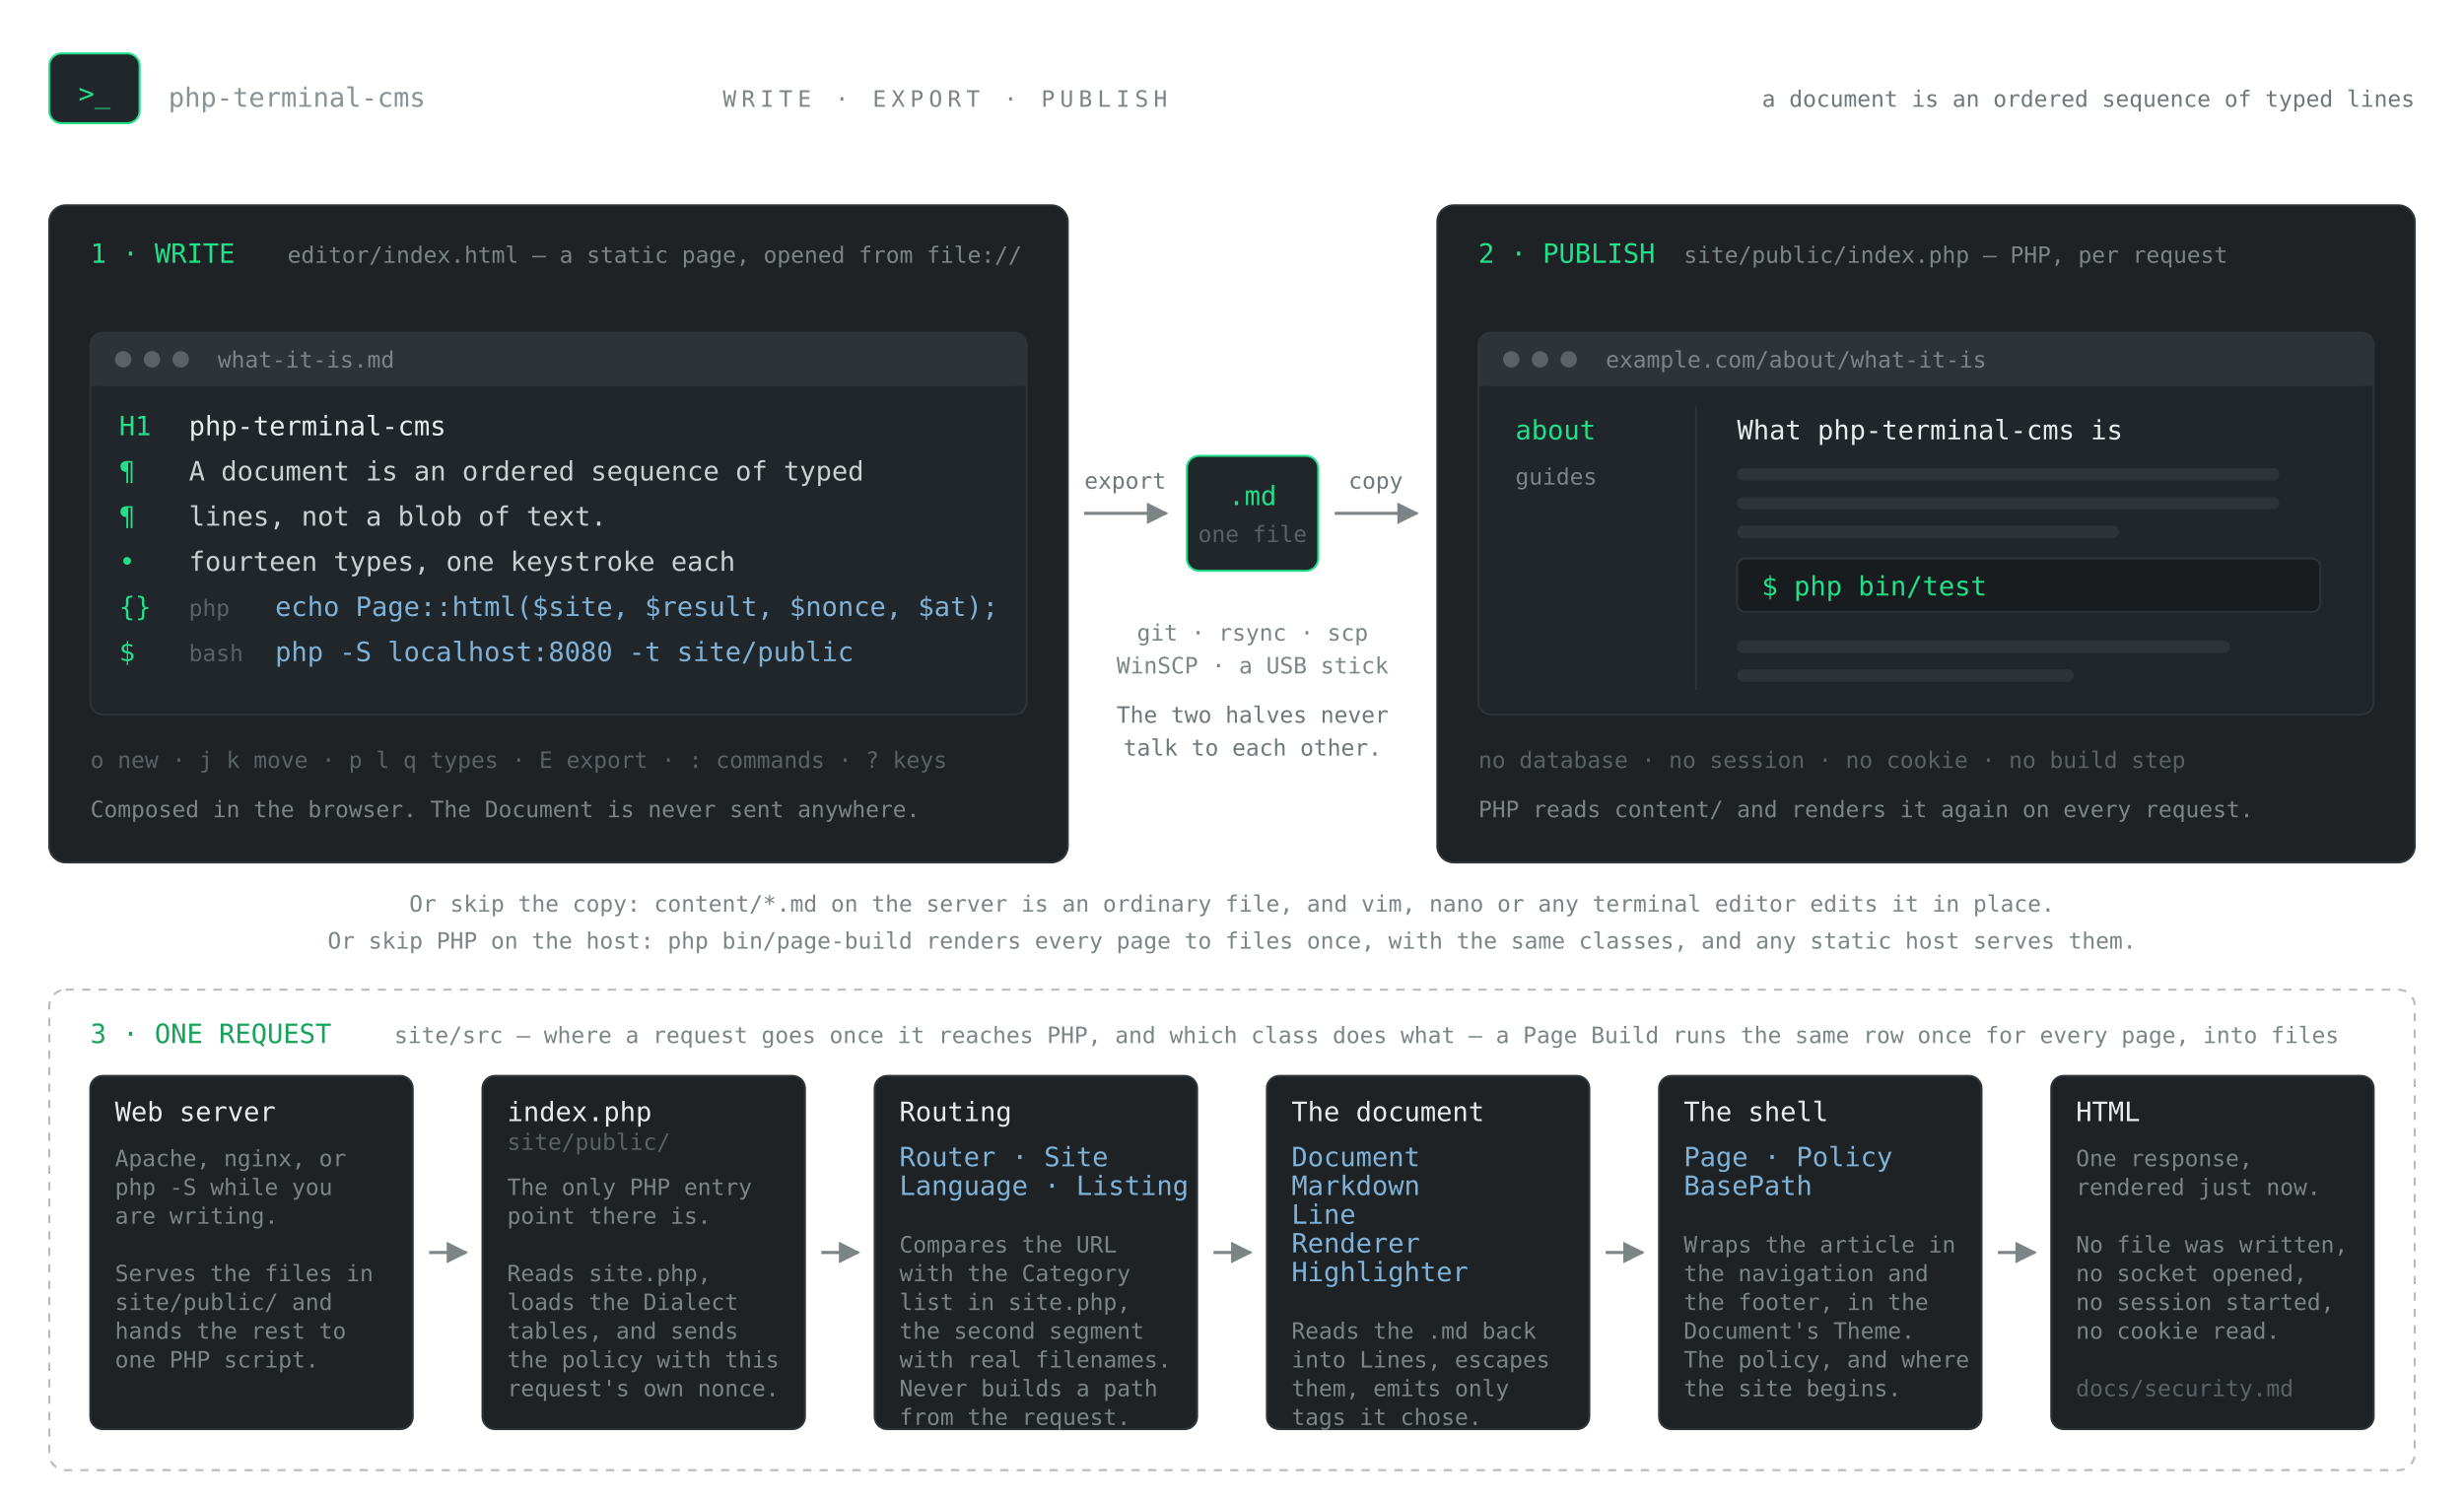
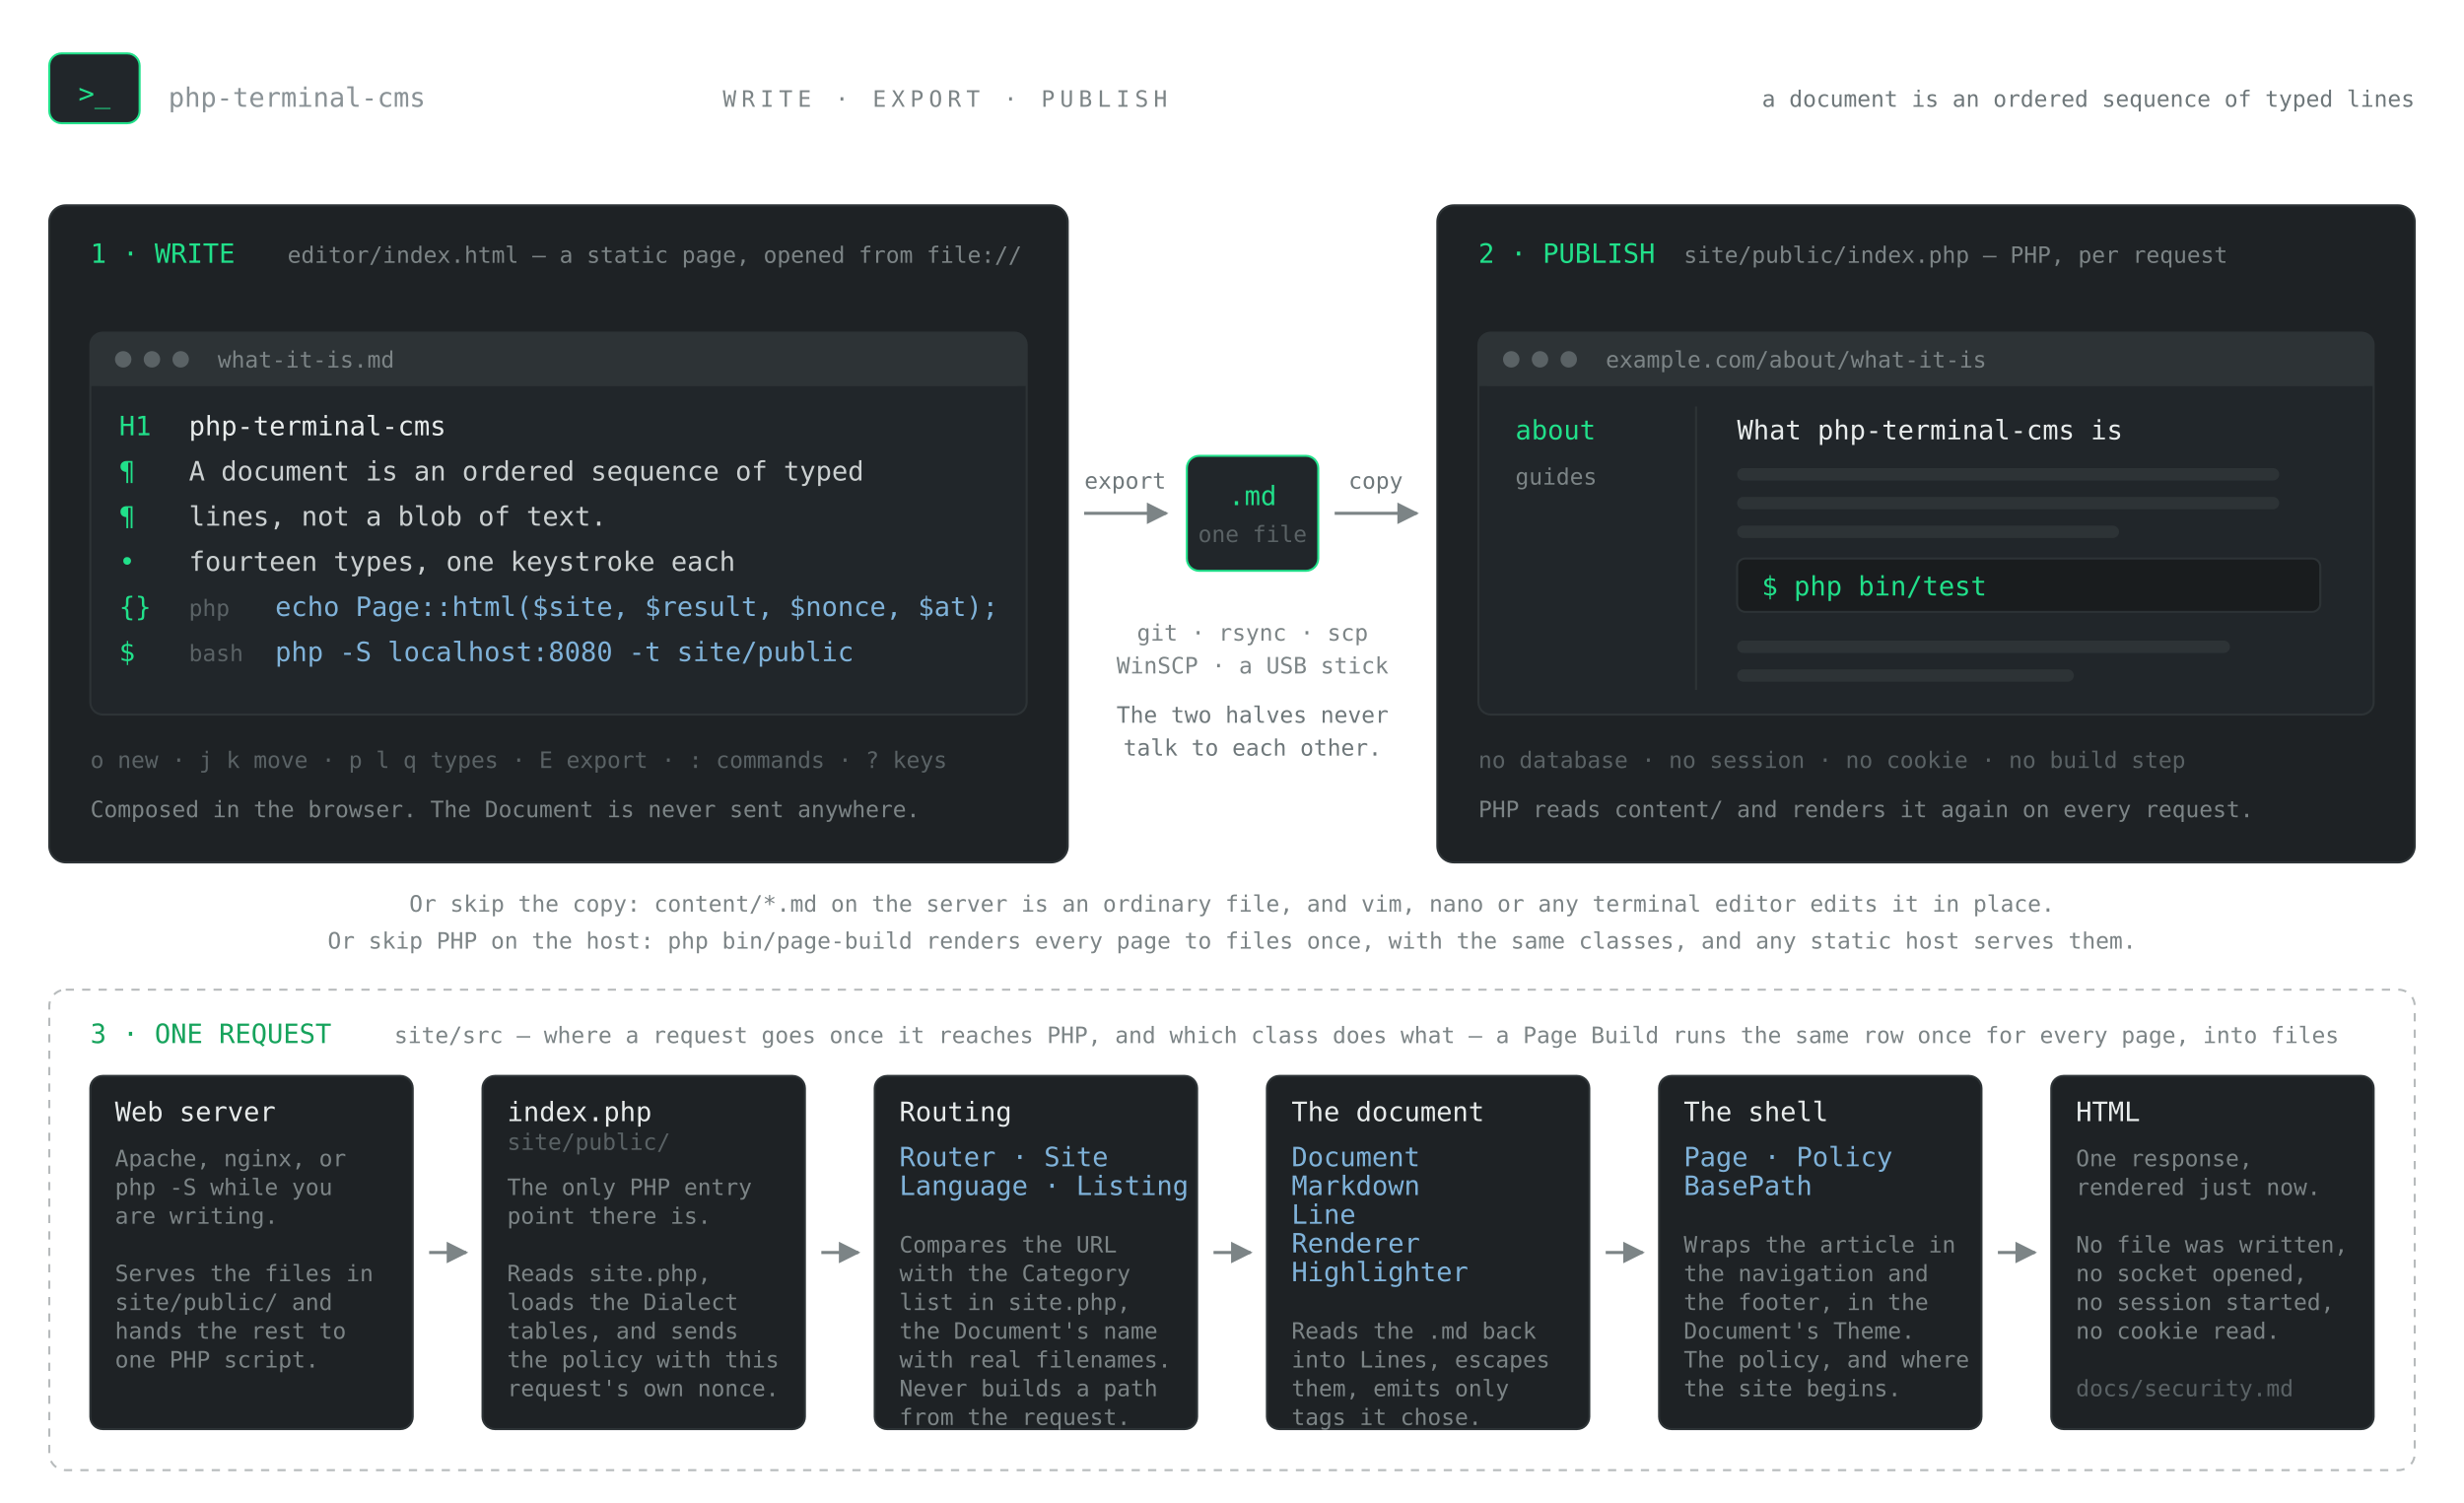
<svg xmlns="http://www.w3.org/2000/svg" viewBox="0 0 1200 732" width="1200" height="732" role="img" aria-labelledby="ttl dsc">
  <style>
  text { font-family: ui-monospace, SFMono-Regular, Menlo, Consolas, monospace; font-size: 13px; fill: #cbd0d1; }
  .h { fill: #e8ecec; }
  .a { fill: #21e08a; }
  .p { fill: #7fb2d9; }
  .s { fill: #7c8486; font-size: 11px; }
  .f { fill: #5a6265; font-size: 11px; }
  .cap { fill: #7c8486; font-size: 11px; }
  .panel { fill: #1e2225; stroke: #2d3336; }
  .win { fill: #21262a; stroke: #2d3336; }
  .bar { fill: #2d3336; }
  .arw { stroke: #7c8486; stroke-width: 1.5; fill: none; marker-end: url(#tip); }
  /* The picture has no ground of its own. Panels and windows carry theirs, so
     what is drawn inside them is always light on dark; what stands directly on
     the page (class o) is toned to read on white and on dark alike, and is
     sharpened for either where the viewer says which it prefers. */
  .o.h { fill: #8a9296; }
  .o.a { fill: #16a35c; }
  .o.s { fill: #7c8486; }
  .o.f { fill: #6e777a; }
  .frame { fill: none; stroke: #7c8486; stroke-opacity: .55; stroke-dasharray: 4 4; }
  @media (prefers-color-scheme: dark) {
    .o.h { fill: #e8ecec; } .o.a { fill: #21e08a; } .o.s { fill: #7c8486; } .o.f { fill: #5a6265; }
  }
  @media (prefers-color-scheme: light) {
    .o.h { fill: #1e2225; } .o.a { fill: #137a3f; } .o.s { fill: #4f5759; } .o.f { fill: #6b7376; }
  }
</style>
  <defs>
    <marker id="tip" viewBox="0 0 10 10" refX="9" refY="5" markerWidth="7" markerHeight="7" orient="auto-start-reverse">
      <path d="M0 0 L10 5 L0 10 z" fill="#7c8486" />
    </marker>
  </defs>
  <rect x="24" y="26" width="44" height="34" rx="6" fill="#21262a" stroke="#21e08a" />
  <text class="a" x="46" y="50" font-size="16" text-anchor="middle">&gt;_</text>
  <text class="o h" x="82" y="52" font-size="26">php-terminal-cms</text>
  <text class="o s" x="352" y="52" letter-spacing="2.5">WRITE · EXPORT · PUBLISH</text>
  <text class="o f" x="1176" y="52" text-anchor="end">a document is an ordered sequence of typed lines</text>
  <rect class="panel" x="24" y="100" width="496" height="320" rx="8" />
  <text class="a" x="44" y="128">1 · WRITE</text>
  <text class="s" x="140" y="128">editor/index.html — a static page, opened from file://</text>
  <rect class="win" x="44" y="162" width="456" height="186" rx="6" />
  <rect x="44" y="162" width="456" height="26" rx="6" fill="#2d3336" />
  <rect x="44" y="180" width="456" height="8" fill="#2d3336" />
  <circle cx="60" cy="175" r="4" fill="#5a6265" />
  <circle cx="74" cy="175" r="4" fill="#5a6265" />
  <circle cx="88" cy="175" r="4" fill="#5a6265" />
  <text class="s" x="106" y="179">what-it-is.md</text>
  <text class="a" x="58" y="212">H1</text>
  <text class="h" x="92" y="212">php-terminal-cms</text>
  <text class="a" x="58" y="234">¶</text>
  <text x="92" y="234">A document is an ordered sequence of typed</text>
  <text class="a" x="58" y="256">¶</text>
  <text x="92" y="256">lines, not a blob of text.</text>
  <text class="a" x="58" y="278">•</text>
  <text x="92" y="278">fourteen types, one keystroke each</text>
  <text class="a" x="58" y="300">{}</text>
  <text class="f" x="92" y="300">php</text>
  <text class="p" x="134" y="300">echo Page::html($site, $result, $nonce, $at);</text>
  <text class="a" x="58" y="322">$</text>
  <text class="f" x="92" y="322">bash</text>
  <text class="p" x="134" y="322">php -S localhost:8080 -t site/public</text>
  <text class="f" x="44" y="374">o new · j k move · p l q types · E export · : commands · ? keys</text>
  <text class="cap" x="44" y="398">Composed in the browser. The Document is never sent anywhere.</text>
  <path class="arw" d="M528 250 H568" />
  <text class="o f" x="548" y="238" text-anchor="middle">export</text>
  <rect x="578" y="222" width="64" height="56" rx="6" fill="#21262a" stroke="#21e08a" />
  <text class="a" x="610" y="246" text-anchor="middle">.md</text>
  <text class="f" x="610" y="264" text-anchor="middle">one file</text>
  <path class="arw" d="M650 250 H690" />
  <text class="o f" x="670" y="238" text-anchor="middle">copy</text>
  <text class="o s" x="610" y="312" text-anchor="middle">git · rsync · scp</text>
  <text class="o s" x="610" y="328" text-anchor="middle">WinSCP · a USB stick</text>
  <text class="o f" x="610" y="352" text-anchor="middle">The two halves never</text>
  <text class="o f" x="610" y="368" text-anchor="middle">talk to each other.</text>
  <rect class="panel" x="700" y="100" width="476" height="320" rx="8" />
  <text class="a" x="720" y="128">2 · PUBLISH</text>
  <text class="s" x="820" y="128">site/public/index.php — PHP, per request</text>
  <rect class="win" x="720" y="162" width="436" height="186" rx="6" />
  <rect x="720" y="162" width="436" height="26" rx="6" fill="#2d3336" />
  <rect x="720" y="180" width="436" height="8" fill="#2d3336" />
  <circle cx="736" cy="175" r="4" fill="#5a6265" />
  <circle cx="750" cy="175" r="4" fill="#5a6265" />
  <circle cx="764" cy="175" r="4" fill="#5a6265" />
  <text class="s" x="782" y="179">example.com/about/what-it-is</text>
  <text class="a" x="738" y="214">about</text>
  <text class="s" x="738" y="236">guides</text>
  <path d="M826 198 V336" stroke="#2d3336" stroke-width="1" />
  <text class="h" x="846" y="214">What php-terminal-cms is</text>
  <rect class="bar" x="846" y="228" width="264" height="6" rx="3" />
  <rect class="bar" x="846" y="242" width="264" height="6" rx="3" />
  <rect class="bar" x="846" y="256" width="186" height="6" rx="3" />
  <rect x="846" y="272" width="284" height="26" rx="4" fill="#191c1e" stroke="#2d3336" />
  <text class="a" x="858" y="290" font-size="12">$ php bin/test</text>
  <rect class="bar" x="846" y="312" width="240" height="6" rx="3" />
  <rect class="bar" x="846" y="326" width="164" height="6" rx="3" />
  <text class="f" x="720" y="374">no database · no session · no cookie · no build step</text>
  <text class="cap" x="720" y="398">PHP reads content/ and renders it again on every request.</text>
  <text class="o s" x="600" y="444" text-anchor="middle">Or skip the copy: content/*.md on the server is an ordinary file, and vim, nano or any terminal editor edits it in place.</text>
  <text class="o s" x="600" y="462" text-anchor="middle">Or skip PHP on the host: php bin/page-build renders every page to files once, with the same classes, and any static host serves them.</text>
  <rect class="frame" x="24" y="482" width="1152" height="234" rx="8" />
  <text class="o a" x="44" y="508">3 · ONE REQUEST</text>
  <text class="o s" x="192" y="508">site/src — where a request goes once it reaches PHP, and which class does what — a Page Build runs the same row once for every page, into files</text>
  <rect class="panel" x="44" y="524" width="157" height="172" rx="6" />
  <text class="h" x="56" y="546" font-size="12">Web server</text>
  <text class="s" x="56" y="568">Apache, nginx, or</text>
  <text class="s" x="56" y="582">php -S while you</text>
  <text class="s" x="56" y="596">are writing.</text>
  <text class="s" x="56" y="624">Serves the files in</text>
  <text class="s" x="56" y="638">site/public/ and</text>
  <text class="s" x="56" y="652">hands the rest to</text>
  <text class="s" x="56" y="666">one PHP script.</text>
  <path class="arw" d="M209 610 H227" />
  <rect class="panel" x="235" y="524" width="157" height="172" rx="6" />
  <text class="h" x="247" y="546" font-size="12">index.php</text>
  <text class="f" x="247" y="560">site/public/</text>
  <text class="s" x="247" y="582">The only PHP entry</text>
  <text class="s" x="247" y="596">point there is.</text>
  <text class="s" x="247" y="624">Reads site.php,</text>
  <text class="s" x="247" y="638">loads the Dialect</text>
  <text class="s" x="247" y="652">tables, and sends</text>
  <text class="s" x="247" y="666">the policy with this</text>
  <text class="s" x="247" y="680">request's own nonce.</text>
  <path class="arw" d="M400 610 H418" />
  <rect class="panel" x="426" y="524" width="157" height="172" rx="6" />
  <text class="h" x="438" y="546" font-size="12">Routing</text>
  <text class="p" x="438" y="568" font-size="11">Router · Site</text>
  <text class="p" x="438" y="582" font-size="11">Language · Listing</text>
  <text class="s" x="438" y="610">Compares the URL</text>
  <text class="s" x="438" y="624">with the Category</text>
  <text class="s" x="438" y="638">list in site.php,</text>
-   <text class="s" x="438" y="652">the second segment</text>
+   <text class="s" x="438" y="652">the Document's name</text>
  <text class="s" x="438" y="666">with real filenames.</text>
  <text class="s" x="438" y="680">Never builds a path</text>
  <text class="s" x="438" y="694">from the request.</text>
  <path class="arw" d="M591 610 H609" />
  <rect class="panel" x="617" y="524" width="157" height="172" rx="6" />
  <text class="h" x="629" y="546" font-size="12">The document</text>
  <text class="p" x="629" y="568" font-size="11">Document</text>
  <text class="p" x="629" y="582" font-size="11">Markdown</text>
  <text class="p" x="629" y="596" font-size="11">Line</text>
  <text class="p" x="629" y="610" font-size="11">Renderer</text>
  <text class="p" x="629" y="624" font-size="11">Highlighter</text>
  <text class="s" x="629" y="652">Reads the .md back</text>
  <text class="s" x="629" y="666">into Lines, escapes</text>
  <text class="s" x="629" y="680">them, emits only</text>
  <text class="s" x="629" y="694">tags it chose.</text>
  <path class="arw" d="M782 610 H800" />
  <rect class="panel" x="808" y="524" width="157" height="172" rx="6" />
  <text class="h" x="820" y="546" font-size="12">The shell</text>
  <text class="p" x="820" y="568" font-size="11">Page · Policy</text>
  <text class="p" x="820" y="582" font-size="11">BasePath</text>
  <text class="s" x="820" y="610">Wraps the article in</text>
  <text class="s" x="820" y="624">the navigation and</text>
  <text class="s" x="820" y="638">the footer, in the</text>
  <text class="s" x="820" y="652">Document's Theme.</text>
  <text class="s" x="820" y="666">The policy, and where</text>
  <text class="s" x="820" y="680">the site begins.</text>
  <path class="arw" d="M973 610 H991" />
  <rect class="panel" x="999" y="524" width="157" height="172" rx="6" />
  <text class="h" x="1011" y="546" font-size="12">HTML</text>
  <text class="s" x="1011" y="568">One response,</text>
  <text class="s" x="1011" y="582">rendered just now.</text>
  <text class="s" x="1011" y="610">No file was written,</text>
  <text class="s" x="1011" y="624">no socket opened,</text>
  <text class="s" x="1011" y="638">no session started,</text>
  <text class="s" x="1011" y="652">no cookie read.</text>
  <text class="f" x="1011" y="680">docs/security.md</text>
</svg>
